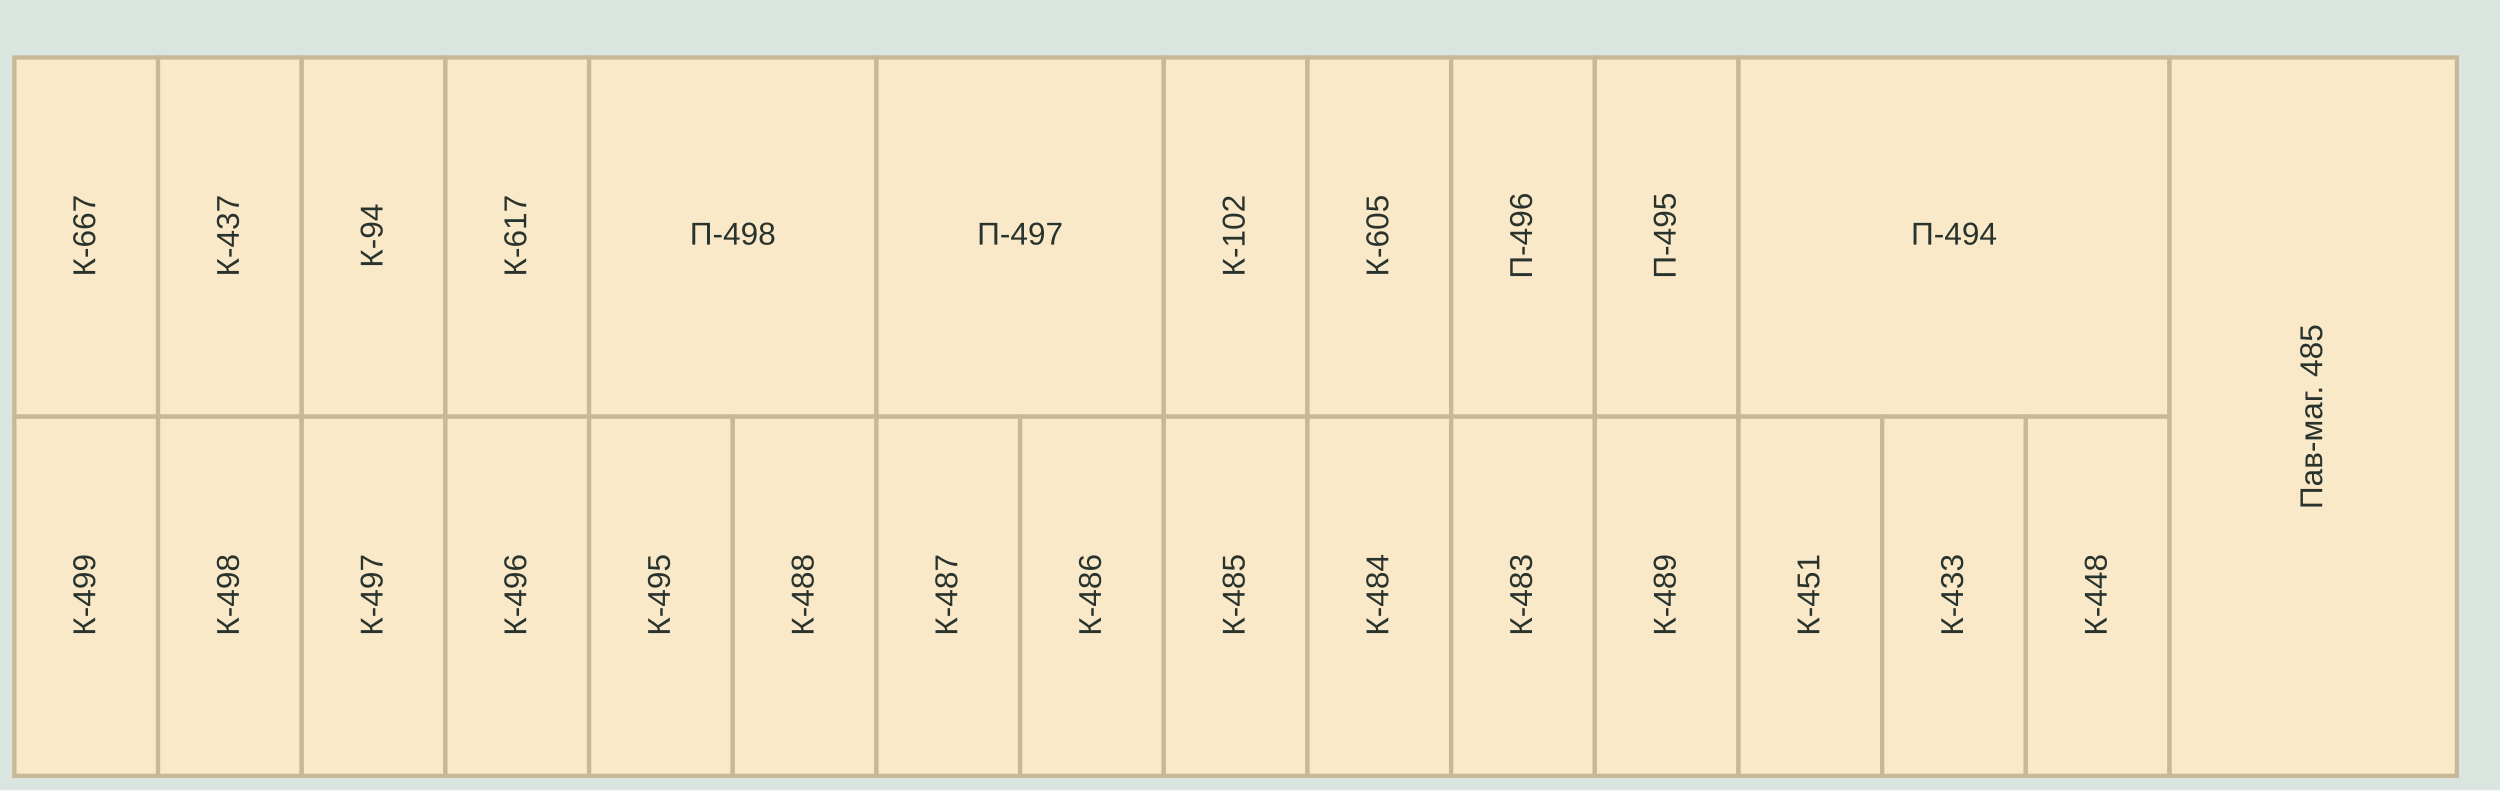
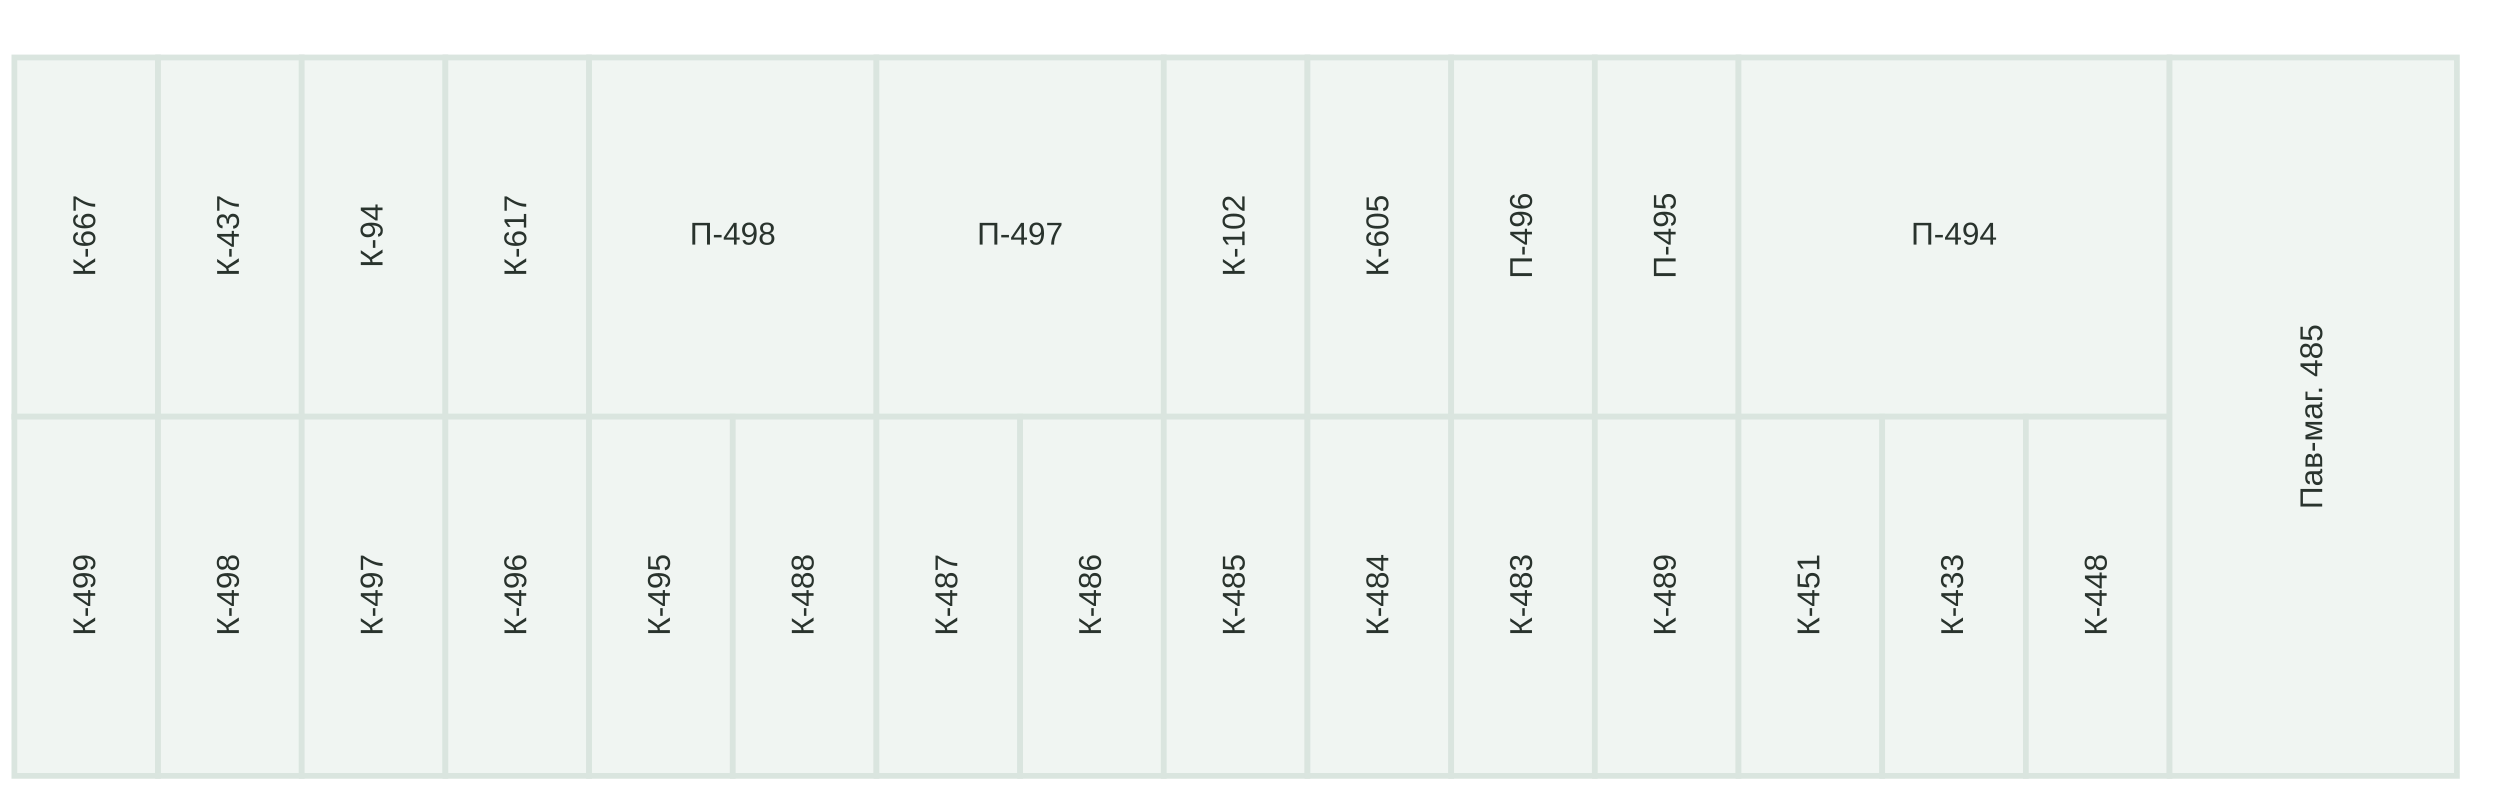
<svg xmlns="http://www.w3.org/2000/svg" width="870" height="275" viewBox="0 0 870 275" fill="none" font-family="Arial, sans-serif">
-   <rect width="870" height="275" fill="#DAE5DF" />
-   <rect x="5" y="20" width="50" height="125" fill="#FAE9C8" stroke="#c8b898" stroke-width="1.5" />
+   <rect x="5" y="20" width="50" height="125" fill="rgb(240,245,242)" stroke="#DAE5DF" stroke-width="2" />
  <text x="30" y="82" font-size="11" fill="#29332D" text-anchor="middle" dominant-baseline="middle" transform="rotate(-90 30 82)">К-667</text>
-   <rect x="55" y="20" width="50" height="125" fill="#FAE9C8" stroke="#c8b898" stroke-width="1.5" />
+   <rect x="55" y="20" width="50" height="125" fill="rgb(240,245,242)" stroke="#DAE5DF" stroke-width="2" />
  <text x="80" y="82" font-size="11" fill="#29332D" text-anchor="middle" dominant-baseline="middle" transform="rotate(-90 80 82)">К-437</text>
-   <rect x="105" y="20" width="50" height="125" fill="#FAE9C8" stroke="#c8b898" stroke-width="1.5" />
+   <rect x="105" y="20" width="50" height="125" fill="rgb(240,245,242)" stroke="#DAE5DF" stroke-width="2" />
  <text x="130" y="82" font-size="11" fill="#29332D" text-anchor="middle" dominant-baseline="middle" transform="rotate(-90 130 82)">К-94</text>
-   <rect x="155" y="20" width="50" height="125" fill="#FAE9C8" stroke="#c8b898" stroke-width="1.5" />
+   <rect x="155" y="20" width="50" height="125" fill="rgb(240,245,242)" stroke="#DAE5DF" stroke-width="2" />
  <text x="180" y="82" font-size="11" fill="#29332D" text-anchor="middle" dominant-baseline="middle" transform="rotate(-90 180 82)">К-617</text>
-   <rect x="205" y="20" width="100" height="125" fill="#FAE9C8" stroke="#c8b898" stroke-width="1.5" />
+   <rect x="205" y="20" width="100" height="125" fill="rgb(240,245,242)" stroke="#DAE5DF" stroke-width="2" />
  <text x="255" y="82" font-size="11" fill="#29332D" text-anchor="middle" dominant-baseline="middle">П-498</text>
-   <rect x="305" y="20" width="100" height="125" fill="#FAE9C8" stroke="#c8b898" stroke-width="1.5" />
+   <rect x="305" y="20" width="100" height="125" fill="rgb(240,245,242)" stroke="#DAE5DF" stroke-width="2" />
  <text x="355" y="82" font-size="11" fill="#29332D" text-anchor="middle" dominant-baseline="middle">П-497</text>
-   <rect x="405" y="20" width="50" height="125" fill="#FAE9C8" stroke="#c8b898" stroke-width="1.5" />
+   <rect x="405" y="20" width="50" height="125" fill="rgb(240,245,242)" stroke="#DAE5DF" stroke-width="2" />
  <text x="430" y="82" font-size="11" fill="#29332D" text-anchor="middle" dominant-baseline="middle" transform="rotate(-90 430 82)">К-102</text>
-   <rect x="455" y="20" width="50" height="125" fill="#FAE9C8" stroke="#c8b898" stroke-width="1.5" />
+   <rect x="455" y="20" width="50" height="125" fill="rgb(240,245,242)" stroke="#DAE5DF" stroke-width="2" />
  <text x="480" y="82" font-size="11" fill="#29332D" text-anchor="middle" dominant-baseline="middle" transform="rotate(-90 480 82)">К-605</text>
-   <rect x="505" y="20" width="50" height="125" fill="#FAE9C8" stroke="#c8b898" stroke-width="1.5" />
+   <rect x="505" y="20" width="50" height="125" fill="rgb(240,245,242)" stroke="#DAE5DF" stroke-width="2" />
  <text x="530" y="82" font-size="11" fill="#29332D" text-anchor="middle" dominant-baseline="middle" transform="rotate(-90 530 82)">П-496</text>
-   <rect x="555" y="20" width="50" height="125" fill="#FAE9C8" stroke="#c8b898" stroke-width="1.5" />
+   <rect x="555" y="20" width="50" height="125" fill="rgb(240,245,242)" stroke="#DAE5DF" stroke-width="2" />
  <text x="580" y="82" font-size="11" fill="#29332D" text-anchor="middle" dominant-baseline="middle" transform="rotate(-90 580 82)">П-495</text>
-   <rect x="605" y="20" width="150" height="125" fill="#FAE9C8" stroke="#c8b898" stroke-width="1.5" />
+   <rect x="605" y="20" width="150" height="125" fill="rgb(240,245,242)" stroke="#DAE5DF" stroke-width="2" />
  <text x="680" y="82" font-size="11" fill="#29332D" text-anchor="middle" dominant-baseline="middle">П-494</text>
-   <rect x="5" y="145" width="50" height="125" fill="#FAE9C8" stroke="#c8b898" stroke-width="1.5" />
+   <rect x="5" y="145" width="50" height="125" fill="rgb(240,245,242)" stroke="#DAE5DF" stroke-width="2" />
  <text x="30" y="207" font-size="11" fill="#29332D" text-anchor="middle" dominant-baseline="middle" transform="rotate(-90 30 207)">К-499</text>
-   <rect x="55" y="145" width="50" height="125" fill="#FAE9C8" stroke="#c8b898" stroke-width="1.5" />
+   <rect x="55" y="145" width="50" height="125" fill="rgb(240,245,242)" stroke="#DAE5DF" stroke-width="2" />
  <text x="80" y="207" font-size="11" fill="#29332D" text-anchor="middle" dominant-baseline="middle" transform="rotate(-90 80 207)">К-498</text>
-   <rect x="105" y="145" width="50" height="125" fill="#FAE9C8" stroke="#c8b898" stroke-width="1.5" />
+   <rect x="105" y="145" width="50" height="125" fill="rgb(240,245,242)" stroke="#DAE5DF" stroke-width="2" />
  <text x="130" y="207" font-size="11" fill="#29332D" text-anchor="middle" dominant-baseline="middle" transform="rotate(-90 130 207)">К-497</text>
-   <rect x="155" y="145" width="50" height="125" fill="#FAE9C8" stroke="#c8b898" stroke-width="1.5" />
+   <rect x="155" y="145" width="50" height="125" fill="rgb(240,245,242)" stroke="#DAE5DF" stroke-width="2" />
  <text x="180" y="207" font-size="11" fill="#29332D" text-anchor="middle" dominant-baseline="middle" transform="rotate(-90 180 207)">К-496</text>
-   <rect x="205" y="145" width="50" height="125" fill="#FAE9C8" stroke="#c8b898" stroke-width="1.5" />
+   <rect x="205" y="145" width="50" height="125" fill="rgb(240,245,242)" stroke="#DAE5DF" stroke-width="2" />
  <text x="230" y="207" font-size="11" fill="#29332D" text-anchor="middle" dominant-baseline="middle" transform="rotate(-90 230 207)">К-495</text>
-   <rect x="255" y="145" width="50" height="125" fill="#FAE9C8" stroke="#c8b898" stroke-width="1.5" />
+   <rect x="255" y="145" width="50" height="125" fill="rgb(240,245,242)" stroke="#DAE5DF" stroke-width="2" />
  <text x="280" y="207" font-size="11" fill="#29332D" text-anchor="middle" dominant-baseline="middle" transform="rotate(-90 280 207)">К-488</text>
-   <rect x="305" y="145" width="50" height="125" fill="#FAE9C8" stroke="#c8b898" stroke-width="1.5" />
+   <rect x="305" y="145" width="50" height="125" fill="rgb(240,245,242)" stroke="#DAE5DF" stroke-width="2" />
  <text x="330" y="207" font-size="11" fill="#29332D" text-anchor="middle" dominant-baseline="middle" transform="rotate(-90 330 207)">К-487</text>
-   <rect x="355" y="145" width="50" height="125" fill="#FAE9C8" stroke="#c8b898" stroke-width="1.5" />
+   <rect x="355" y="145" width="50" height="125" fill="rgb(240,245,242)" stroke="#DAE5DF" stroke-width="2" />
  <text x="380" y="207" font-size="11" fill="#29332D" text-anchor="middle" dominant-baseline="middle" transform="rotate(-90 380 207)">К-486</text>
-   <rect x="405" y="145" width="50" height="125" fill="#FAE9C8" stroke="#c8b898" stroke-width="1.5" />
+   <rect x="405" y="145" width="50" height="125" fill="rgb(240,245,242)" stroke="#DAE5DF" stroke-width="2" />
  <text x="430" y="207" font-size="11" fill="#29332D" text-anchor="middle" dominant-baseline="middle" transform="rotate(-90 430 207)">К-485</text>
-   <rect x="455" y="145" width="50" height="125" fill="#FAE9C8" stroke="#c8b898" stroke-width="1.5" />
+   <rect x="455" y="145" width="50" height="125" fill="rgb(240,245,242)" stroke="#DAE5DF" stroke-width="2" />
  <text x="480" y="207" font-size="11" fill="#29332D" text-anchor="middle" dominant-baseline="middle" transform="rotate(-90 480 207)">К-484</text>
-   <rect x="505" y="145" width="50" height="125" fill="#FAE9C8" stroke="#c8b898" stroke-width="1.5" />
+   <rect x="505" y="145" width="50" height="125" fill="rgb(240,245,242)" stroke="#DAE5DF" stroke-width="2" />
  <text x="530" y="207" font-size="11" fill="#29332D" text-anchor="middle" dominant-baseline="middle" transform="rotate(-90 530 207)">К-483</text>
-   <rect x="555" y="145" width="50" height="125" fill="#FAE9C8" stroke="#c8b898" stroke-width="1.5" />
+   <rect x="555" y="145" width="50" height="125" fill="rgb(240,245,242)" stroke="#DAE5DF" stroke-width="2" />
  <text x="580" y="207" font-size="11" fill="#29332D" text-anchor="middle" dominant-baseline="middle" transform="rotate(-90 580 207)">К-489</text>
-   <rect x="605" y="145" width="50" height="125" fill="#FAE9C8" stroke="#c8b898" stroke-width="1.5" />
+   <rect x="605" y="145" width="50" height="125" fill="rgb(240,245,242)" stroke="#DAE5DF" stroke-width="2" />
  <text x="630" y="207" font-size="11" fill="#29332D" text-anchor="middle" dominant-baseline="middle" transform="rotate(-90 630 207)">К-451</text>
-   <rect x="655" y="145" width="50" height="125" fill="#FAE9C8" stroke="#c8b898" stroke-width="1.5" />
+   <rect x="655" y="145" width="50" height="125" fill="rgb(240,245,242)" stroke="#DAE5DF" stroke-width="2" />
  <text x="680" y="207" font-size="11" fill="#29332D" text-anchor="middle" dominant-baseline="middle" transform="rotate(-90 680 207)">К-433</text>
-   <rect x="705" y="145" width="50" height="125" fill="#FAE9C8" stroke="#c8b898" stroke-width="1.5" />
+   <rect x="705" y="145" width="50" height="125" fill="rgb(240,245,242)" stroke="#DAE5DF" stroke-width="2" />
  <text x="730" y="207" font-size="11" fill="#29332D" text-anchor="middle" dominant-baseline="middle" transform="rotate(-90 730 207)">К-448</text>
-   <rect x="755" y="20" width="100" height="250" fill="#FAE9C8" stroke="#c8b898" stroke-width="1.5" />
+   <rect x="755" y="20" width="100" height="250" fill="rgb(240,245,242)" stroke="#DAE5DF" stroke-width="2" />
  <text x="805" y="145" font-size="11" fill="#29332D" text-anchor="middle" dominant-baseline="middle" transform="rotate(-90 805 145)">Пав-маг. 485</text>
</svg>
